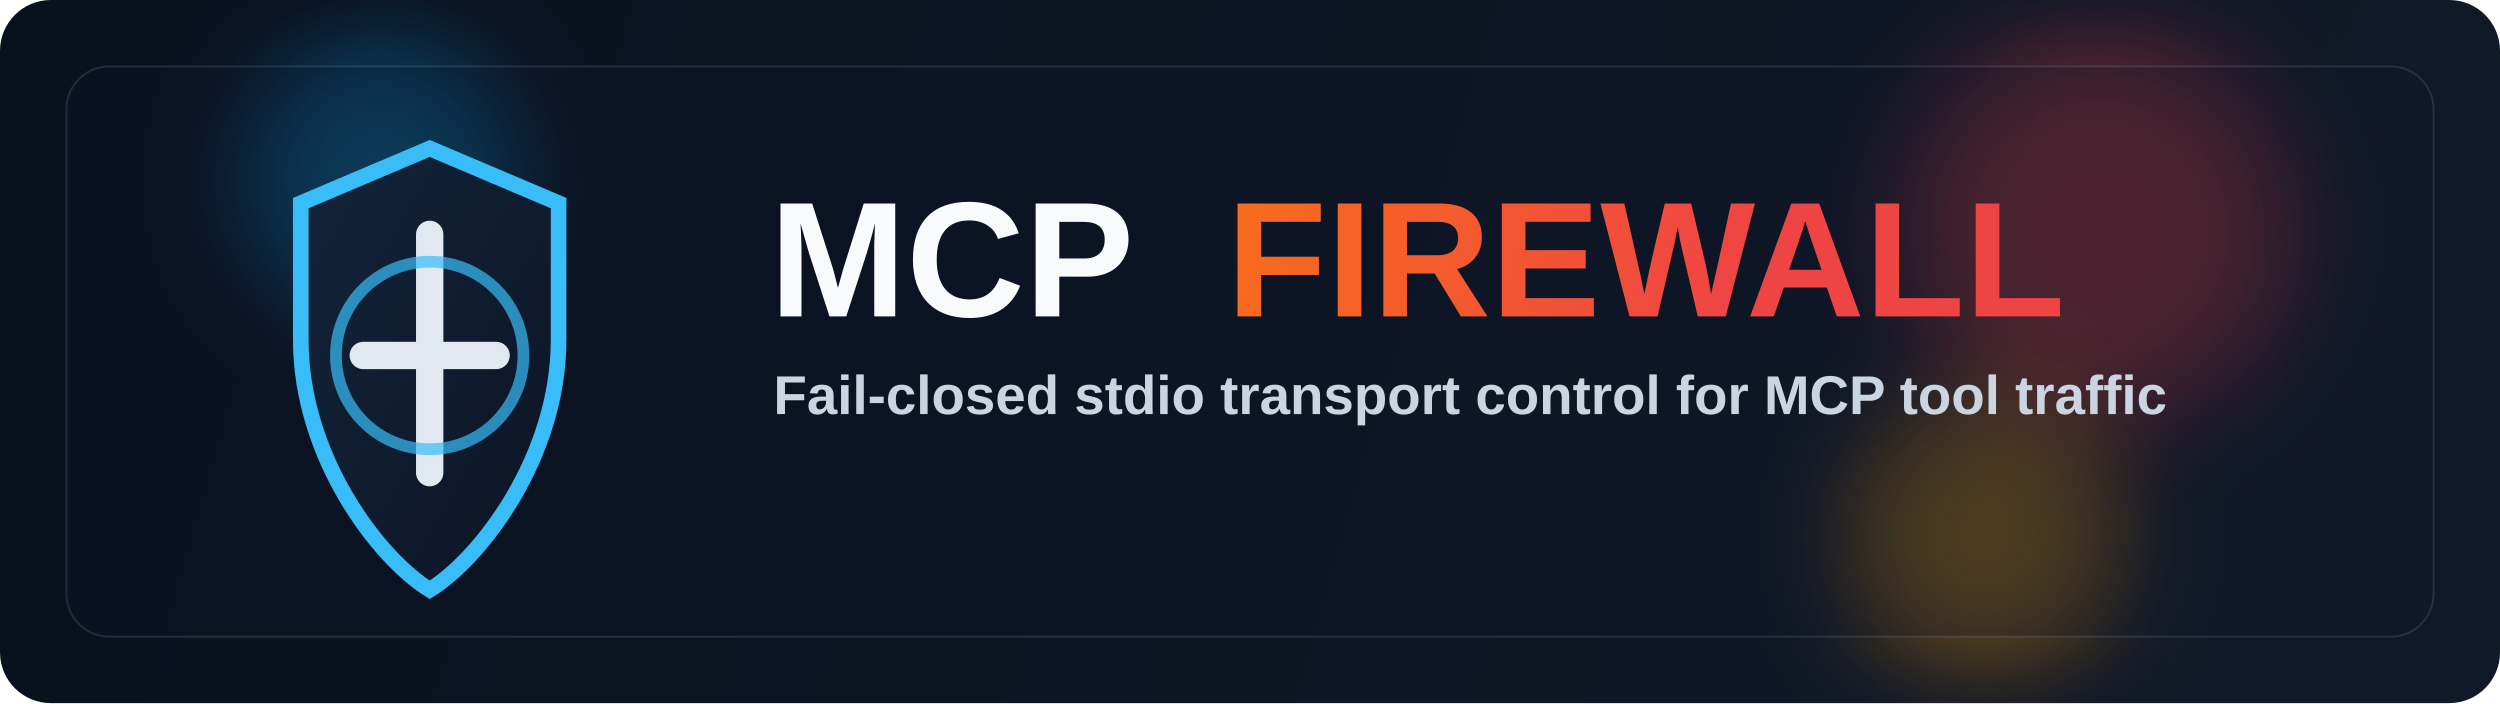
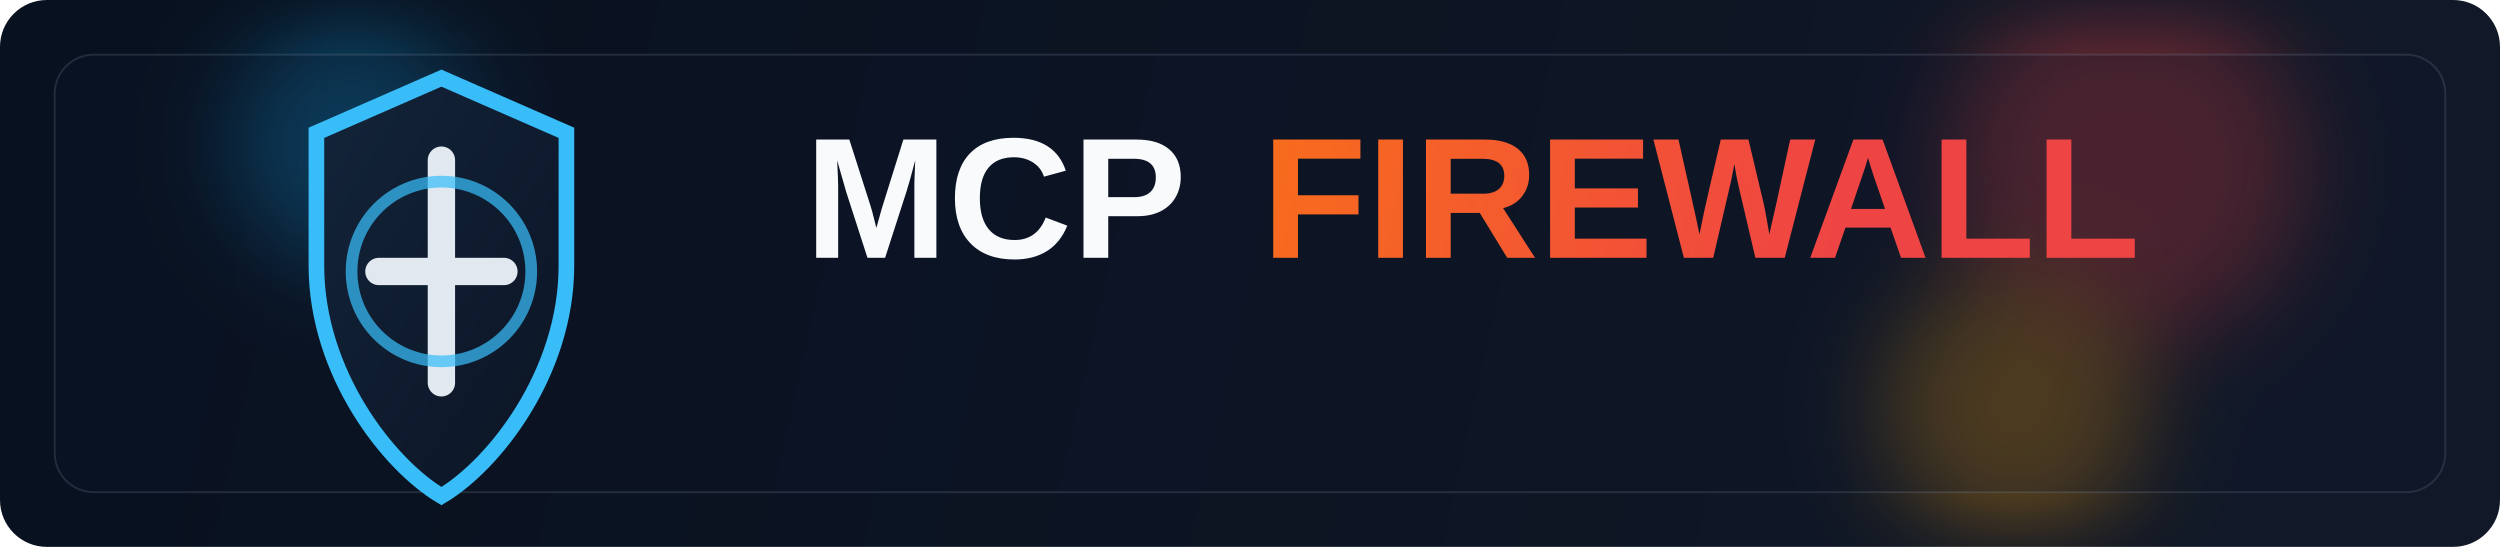
- <svg xmlns="http://www.w3.org/2000/svg" width="1280" height="360" viewBox="0 0 1280 360" fill="none">
+ <svg xmlns="http://www.w3.org/2000/svg" width="1280" height="280" viewBox="0 0 1280 280" fill="none">
  <defs>
-     <linearGradient id="bg" x1="96" y1="24" x2="1184" y2="336" gradientUnits="userSpaceOnUse">
-       <stop stop-color="#09111f" />
+     <linearGradient id="bg" x1="84" y1="16" x2="1196" y2="264" gradientUnits="userSpaceOnUse">
+       <stop stop-color="#08111f" />
      <stop offset="1" stop-color="#111827" />
    </linearGradient>
-     <linearGradient id="accent" x1="200" y1="96" x2="860" y2="264" gradientUnits="userSpaceOnUse">
+     <linearGradient id="accent" x1="168" y1="58" x2="920" y2="216" gradientUnits="userSpaceOnUse">
      <stop stop-color="#38bdf8" />
      <stop offset="0.55" stop-color="#f97316" />
      <stop offset="1" stop-color="#ef4444" />
    </linearGradient>
    <linearGradient id="shieldFill" x1="0" y1="0" x2="1" y2="1">
      <stop stop-color="#13243a" />
      <stop offset="1" stop-color="#0b1424" />
    </linearGradient>
-     <filter id="blurGlow" x="0" y="0" width="1280" height="360" filterUnits="userSpaceOnUse" color-interpolation-filters="sRGB">
-       <feGaussianBlur stdDeviation="26" />
+     <filter id="glow" x="0" y="0" width="1280" height="280" filterUnits="userSpaceOnUse" color-interpolation-filters="sRGB">
+       <feGaussianBlur stdDeviation="24" />
    </filter>
  </defs>
-   <rect width="1280" height="360" rx="26" fill="url(#bg)" />
-   <g opacity="0.34" filter="url(#blurGlow)">
-     <circle cx="194" cy="92" r="70" fill="#0ea5e9" />
-     <circle cx="1074" cy="118" r="100" fill="#ef4444" />
-     <circle cx="1016" cy="274" r="72" fill="#f59e0b" />
+   <rect width="1280" height="280" rx="24" fill="url(#bg)" />
+   <g opacity="0.34" filter="url(#glow)">
+     <circle cx="180" cy="74" r="62" fill="#0ea5e9" />
+     <circle cx="1088" cy="86" r="92" fill="#ef4444" />
+     <circle cx="1032" cy="208" r="68" fill="#f59e0b" />
  </g>
-   <rect x="34" y="34" width="1212" height="292" rx="22" fill="rgba(15,23,42,0.24)" stroke="rgba(148,163,184,0.18)" />
-   <g transform="translate(128 76)">
-     <path d="M92 0L158 28V98C158 158 118 210 92 226C66 210 26 158 26 98V28L92 0Z" fill="url(#shieldFill)" stroke="url(#accent)" stroke-width="8" />
-     <path d="M92 44V166" stroke="#e2e8f0" stroke-width="14" stroke-linecap="round" />
-     <path d="M58 106H126" stroke="#e2e8f0" stroke-width="14" stroke-linecap="round" />
-     <circle cx="92" cy="106" r="48" stroke="#38bdf8" stroke-width="6" opacity="0.7" />
+   <rect x="28" y="28" width="1224" height="224" rx="20" fill="rgba(15,23,42,0.24)" stroke="rgba(148,163,184,0.18)" />
+   <g transform="translate(138 40)">
+     <path d="M88 0L152 28V96C152 151 115 198 88 214C61 198 24 151 24 96V28L88 0Z" fill="url(#shieldFill)" stroke="url(#accent)" stroke-width="8" />
+     <path d="M88 42V156" stroke="#e2e8f0" stroke-width="14" stroke-linecap="round" />
+     <path d="M56 99H120" stroke="#e2e8f0" stroke-width="14" stroke-linecap="round" />
+     <circle cx="88" cy="99" r="46" stroke="#38bdf8" stroke-width="6" opacity="0.72" />
  </g>
-   <text x="394" y="162" fill="#f8fafc" font-family="Segoe UI, Arial, sans-serif" font-size="84" font-weight="800">MCP</text>
-   <text x="628" y="162" fill="url(#accent)" font-family="Segoe UI, Arial, sans-serif" font-size="84" font-weight="800">FIREWALL</text>
-   <text x="396" y="212" fill="#cbd5e1" font-family="Segoe UI, Arial, sans-serif" font-size="28" font-weight="700">Fail-closed stdio transport control for MCP tool traffic</text>
+   <text x="412" y="132" fill="#f8fafc" font-family="Segoe UI, Arial, sans-serif" font-size="88" font-weight="800">MCP</text>
+   <text x="646" y="132" fill="url(#accent)" font-family="Segoe UI, Arial, sans-serif" font-size="88" font-weight="800">FIREWALL</text>
</svg>
